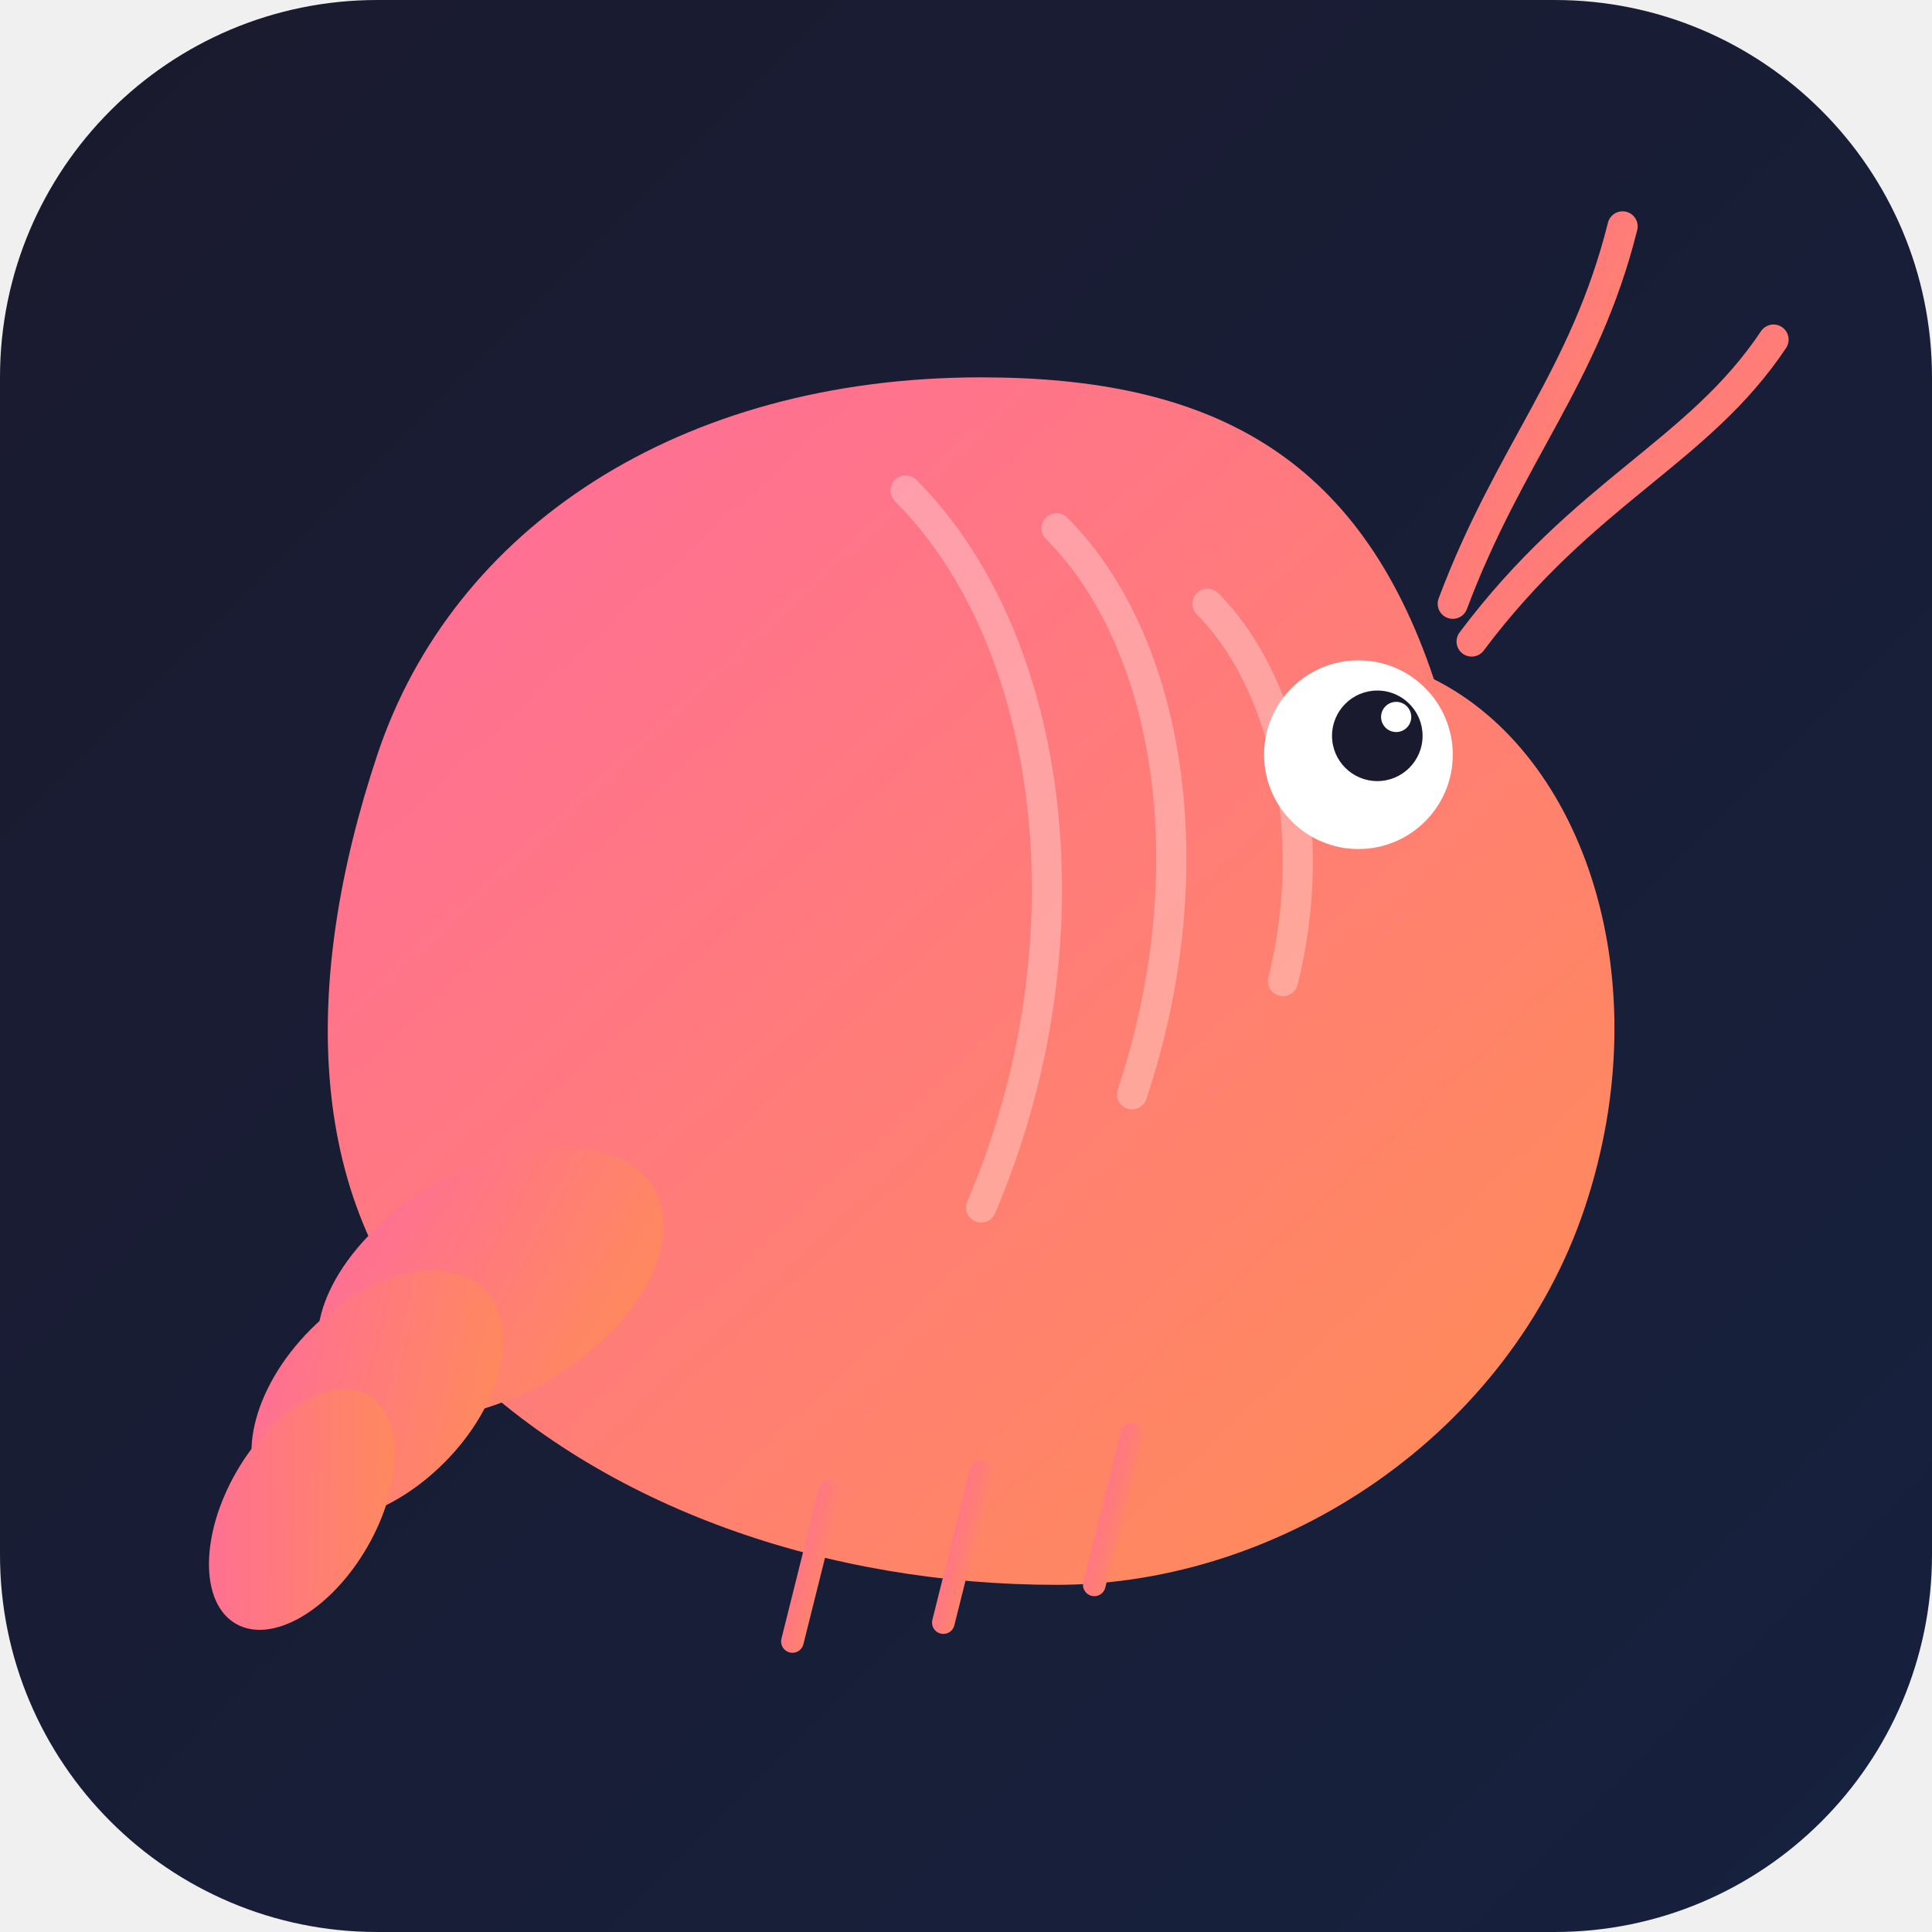
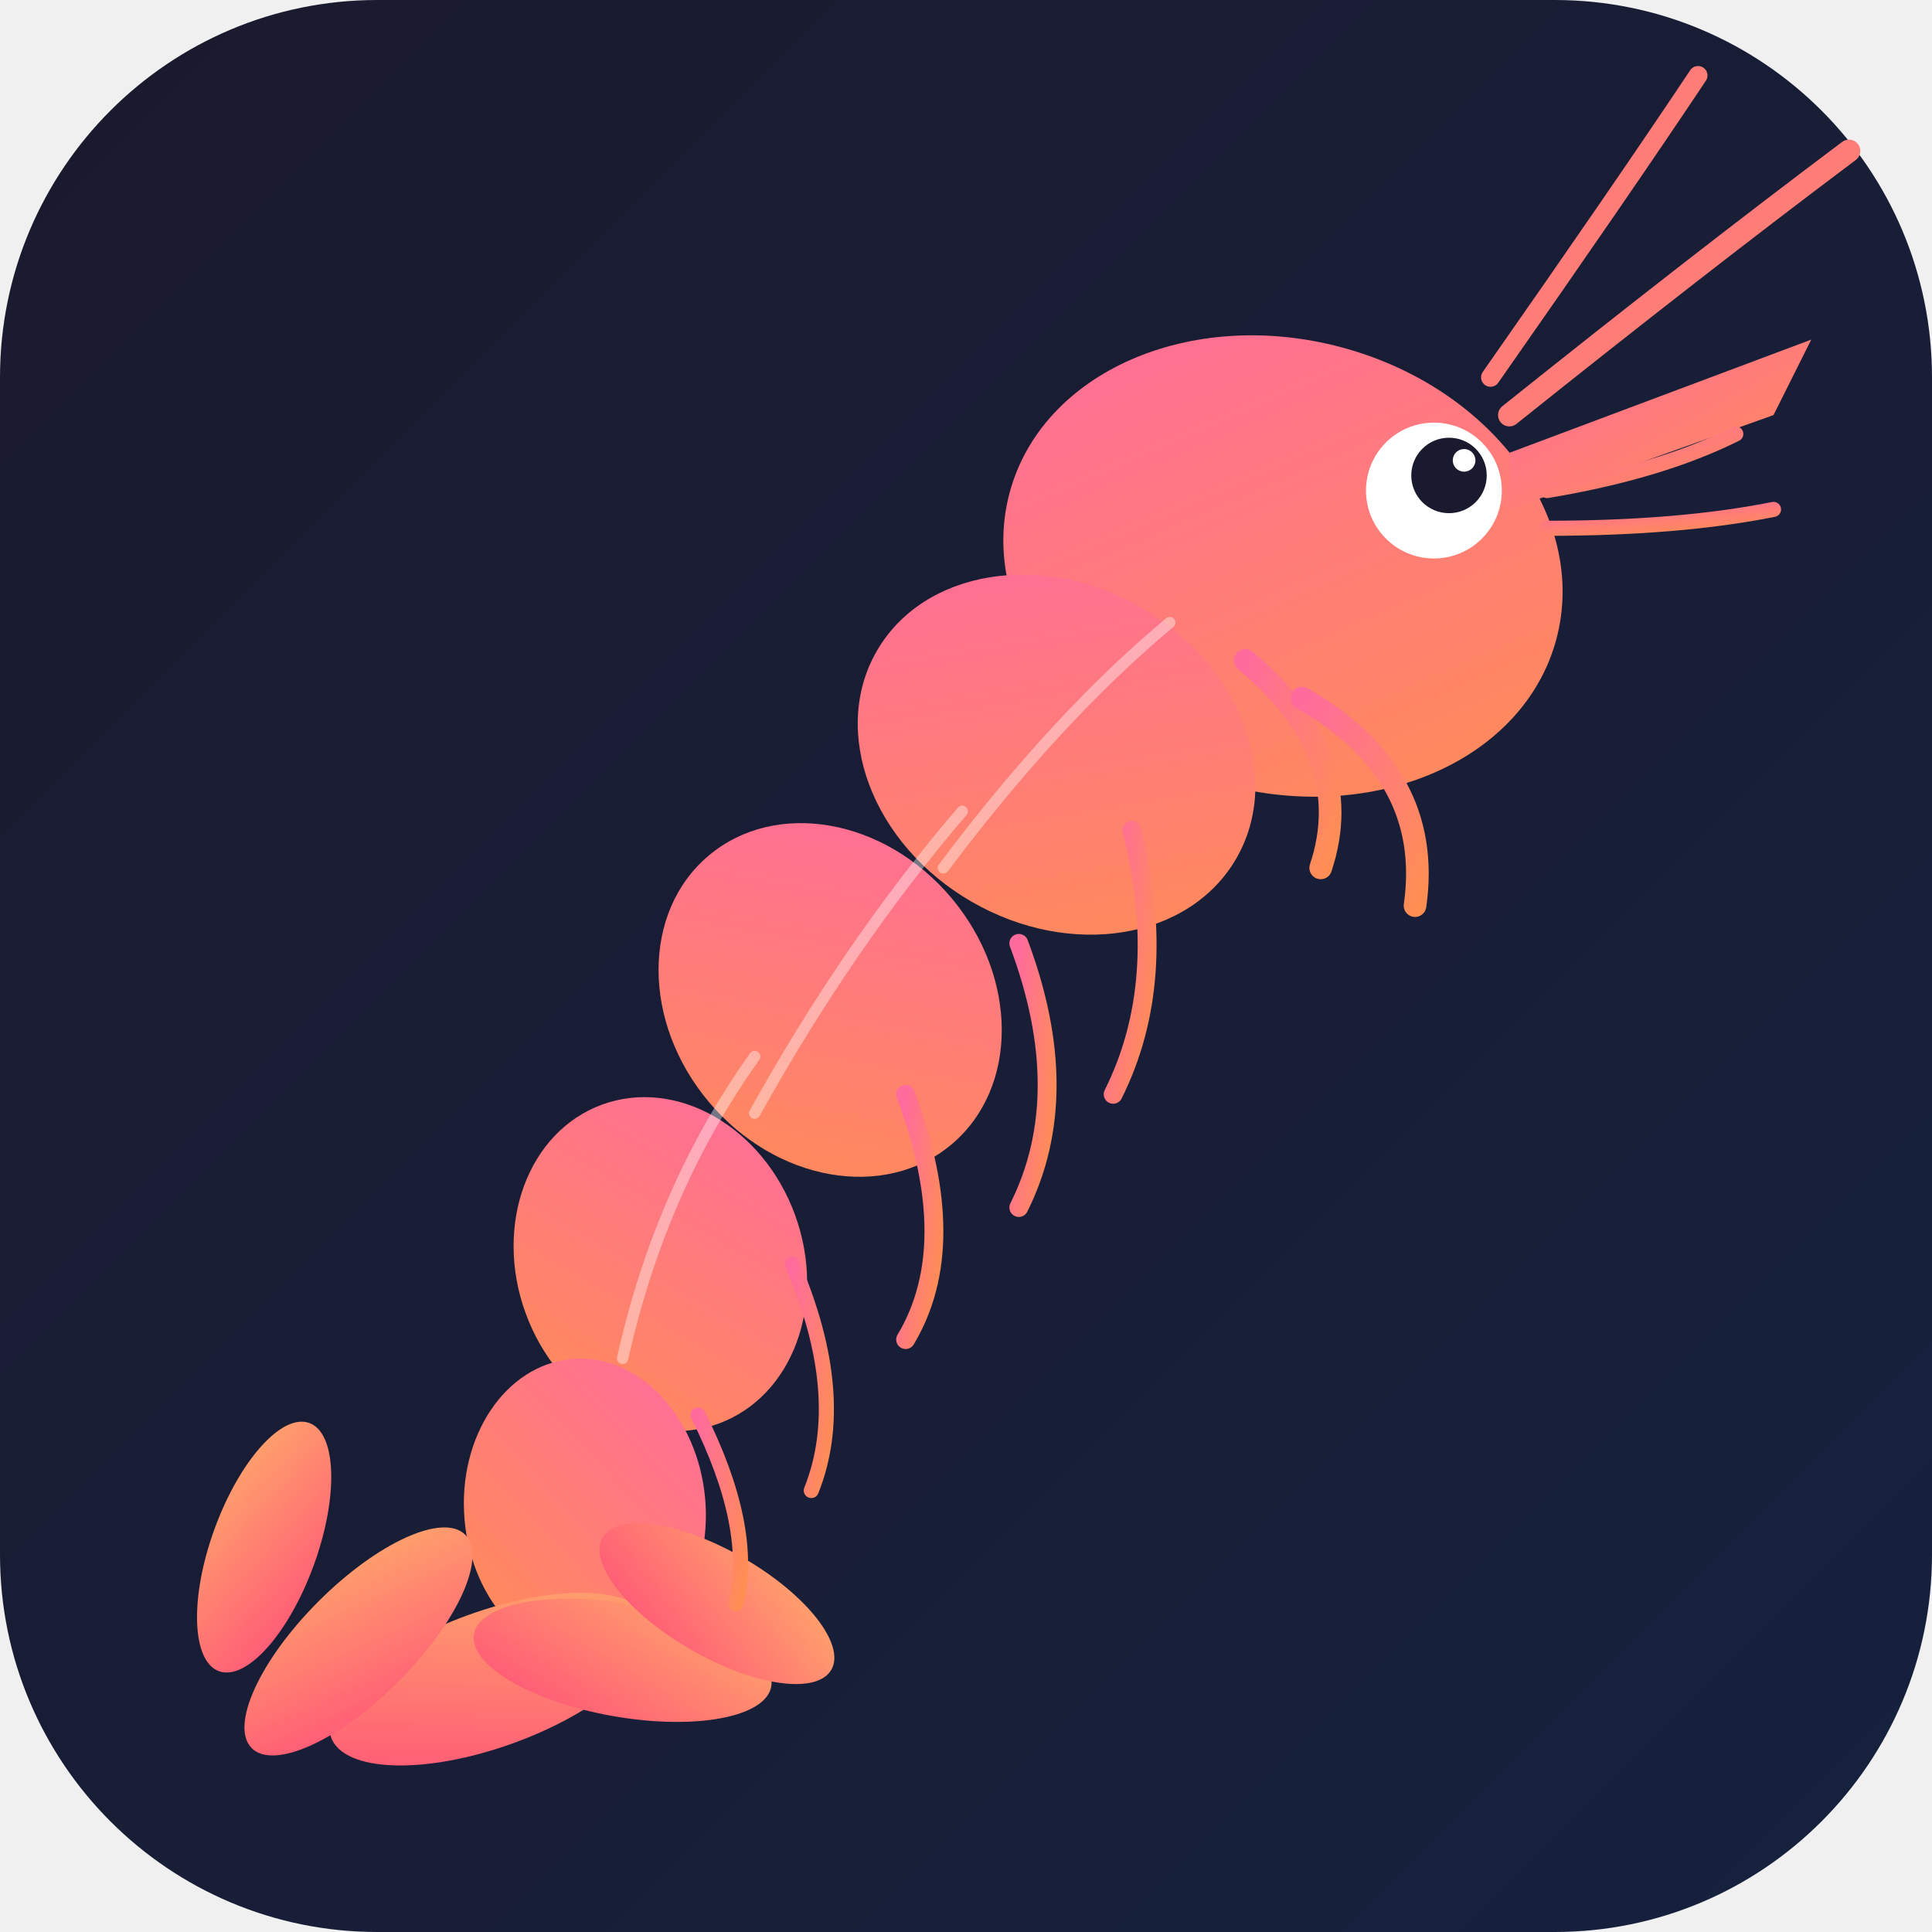
<svg xmlns="http://www.w3.org/2000/svg" viewBox="0 0 512 512" fill="none">
  <defs>
    <linearGradient id="shrimpGrad" x1="0%" y1="0%" x2="100%" y2="100%">
      <stop offset="0%" style="stop-color:#FF6B9D" />
      <stop offset="100%" style="stop-color:#FF8E53" />
+     </linearGradient>
+     <linearGradient id="shrimpGrad2" x1="0%" y1="100%" x2="100%" y2="0%">
+       <stop offset="0%" style="stop-color:#FF5277" />
+       <stop offset="100%" style="stop-color:#FFAA6B" />
    </linearGradient>
    <linearGradient id="bgGrad" x1="0%" y1="0%" x2="100%" y2="100%">
      <stop offset="0%" style="stop-color:#1a1a2e" />
      <stop offset="100%" style="stop-color:#16213e" />
    </linearGradient>
  </defs>
  <rect width="512" height="512" rx="100" fill="url(#bgGrad)" />
-   <path d="M380 180             C420 200, 440 260, 420 320            C400 380, 340 420, 280 420            C220 420, 160 400, 120 360            C80 320, 80 260, 100 200            C120 140, 180 100, 260 100            C320 100, 360 120, 380 180Z" fill="url(#shrimpGrad)" />
-   <path d="M320 160 C340 180, 350 220, 340 260" stroke="#fff" stroke-width="8" stroke-linecap="round" opacity="0.3" />
-   <path d="M280 140 C310 170, 320 230, 300 290" stroke="#fff" stroke-width="8" stroke-linecap="round" opacity="0.3" />
-   <path d="M240 130 C280 170, 290 250, 260 320" stroke="#fff" stroke-width="8" stroke-linecap="round" opacity="0.3" />
-   <ellipse cx="130" cy="340" rx="50" ry="30" fill="url(#shrimpGrad)" transform="rotate(-30 130 340)" />
-   <ellipse cx="100" cy="370" rx="40" ry="25" fill="url(#shrimpGrad)" transform="rotate(-45 100 370)" />
-   <ellipse cx="80" cy="400" rx="35" ry="20" fill="url(#shrimpGrad)" transform="rotate(-60 80 400)" />
-   <circle cx="360" cy="200" r="25" fill="#fff" />
-   <circle cx="365" cy="195" r="12" fill="#1a1a2e" />
-   <circle cx="370" cy="190" r="4" fill="#fff" />
-   <path d="M390 170 C420 130, 450 120, 470 90" stroke="url(#shrimpGrad)" stroke-width="8" stroke-linecap="round" fill="none" />
-   <path d="M385 160 C400 120, 420 100, 430 60" stroke="url(#shrimpGrad)" stroke-width="8" stroke-linecap="round" fill="none" />
-   <path d="M300 380 L290 420" stroke="url(#shrimpGrad)" stroke-width="6" stroke-linecap="round" />
-   <path d="M260 390 L250 430" stroke="url(#shrimpGrad)" stroke-width="6" stroke-linecap="round" />
-   <path d="M220 395 L210 435" stroke="url(#shrimpGrad)" stroke-width="6" stroke-linecap="round" />
+   <ellipse cx="340" cy="150" rx="75" ry="60" fill="url(#shrimpGrad)" transform="rotate(15 340 150)" />
+   <path d="M400 120 L480 90 L470 110 L400 135 Z" fill="url(#shrimpGrad)" />
+   <ellipse cx="280" cy="200" rx="55" ry="45" fill="url(#shrimpGrad)" transform="rotate(30 280 200)" />
+   <ellipse cx="220" cy="265" rx="50" ry="42" fill="url(#shrimpGrad)" transform="rotate(50 220 265)" />
+   <ellipse cx="175" cy="335" rx="45" ry="38" fill="url(#shrimpGrad)" transform="rotate(70 175 335)" />
+   <ellipse cx="155" cy="400" rx="40" ry="32" fill="url(#shrimpGrad)" transform="rotate(85 155 400)" />
+   <path d="M310 165 Q280 190, 250 230" stroke="#fff" stroke-width="3" stroke-linecap="round" fill="none" opacity="0.4" />
+   <path d="M255 215 Q225 250, 200 295" stroke="#fff" stroke-width="3" stroke-linecap="round" fill="none" opacity="0.4" />
+   <path d="M200 280 Q175 315, 165 360" stroke="#fff" stroke-width="3" stroke-linecap="round" fill="none" opacity="0.4" />
+   <ellipse cx="130" cy="445" rx="45" ry="18" fill="url(#shrimpGrad2)" transform="rotate(-20 130 445)" />
+   <ellipse cx="95" cy="435" rx="40" ry="15" fill="url(#shrimpGrad2)" transform="rotate(-45 95 435)" />
+   <ellipse cx="70" cy="410" rx="35" ry="14" fill="url(#shrimpGrad2)" transform="rotate(-70 70 410)" />
+   <ellipse cx="165" cy="440" rx="40" ry="15" fill="url(#shrimpGrad2)" transform="rotate(10 165 440)" />
+   <ellipse cx="190" cy="425" rx="35" ry="14" fill="url(#shrimpGrad2)" transform="rotate(30 190 425)" />
+   <circle cx="380" cy="130" r="18" fill="#fff" />
+   <circle cx="384" cy="126" r="10" fill="#1a1a2e" />
+   <circle cx="388" cy="122" r="3" fill="#fff" />
+   <path d="M400 110 Q450 70, 490 40" stroke="url(#shrimpGrad)" stroke-width="6" stroke-linecap="round" fill="none" />
+   <path d="M395 100 Q430 50, 450 20" stroke="url(#shrimpGrad)" stroke-width="5" stroke-linecap="round" fill="none" />
+   <path d="M410 130 Q440 125, 460 115" stroke="url(#shrimpGrad)" stroke-width="4" stroke-linecap="round" fill="none" />
+   <path d="M410 140 Q445 140, 470 135" stroke="url(#shrimpGrad)" stroke-width="4" stroke-linecap="round" fill="none" />
+   <path d="M300 220 Q310 260, 295 290" stroke="url(#shrimpGrad)" stroke-width="5" stroke-linecap="round" fill="none" />
+   <path d="M270 250 Q285 290, 270 320" stroke="url(#shrimpGrad)" stroke-width="5" stroke-linecap="round" fill="none" />
+   <path d="M240 290 Q255 330, 240 355" stroke="url(#shrimpGrad)" stroke-width="5" stroke-linecap="round" fill="none" />
+   <path d="M210 335 Q225 370, 215 395" stroke="url(#shrimpGrad)" stroke-width="4" stroke-linecap="round" fill="none" />
+   <path d="M185 375 Q200 405, 195 425" stroke="url(#shrimpGrad)" stroke-width="4" stroke-linecap="round" fill="none" />
+   <path d="M330 175 Q360 200, 350 230" stroke="url(#shrimpGrad)" stroke-width="6" stroke-linecap="round" fill="none" />
+   <path d="M345 185 Q380 205, 375 240" stroke="url(#shrimpGrad)" stroke-width="6" stroke-linecap="round" fill="none" />
</svg>
